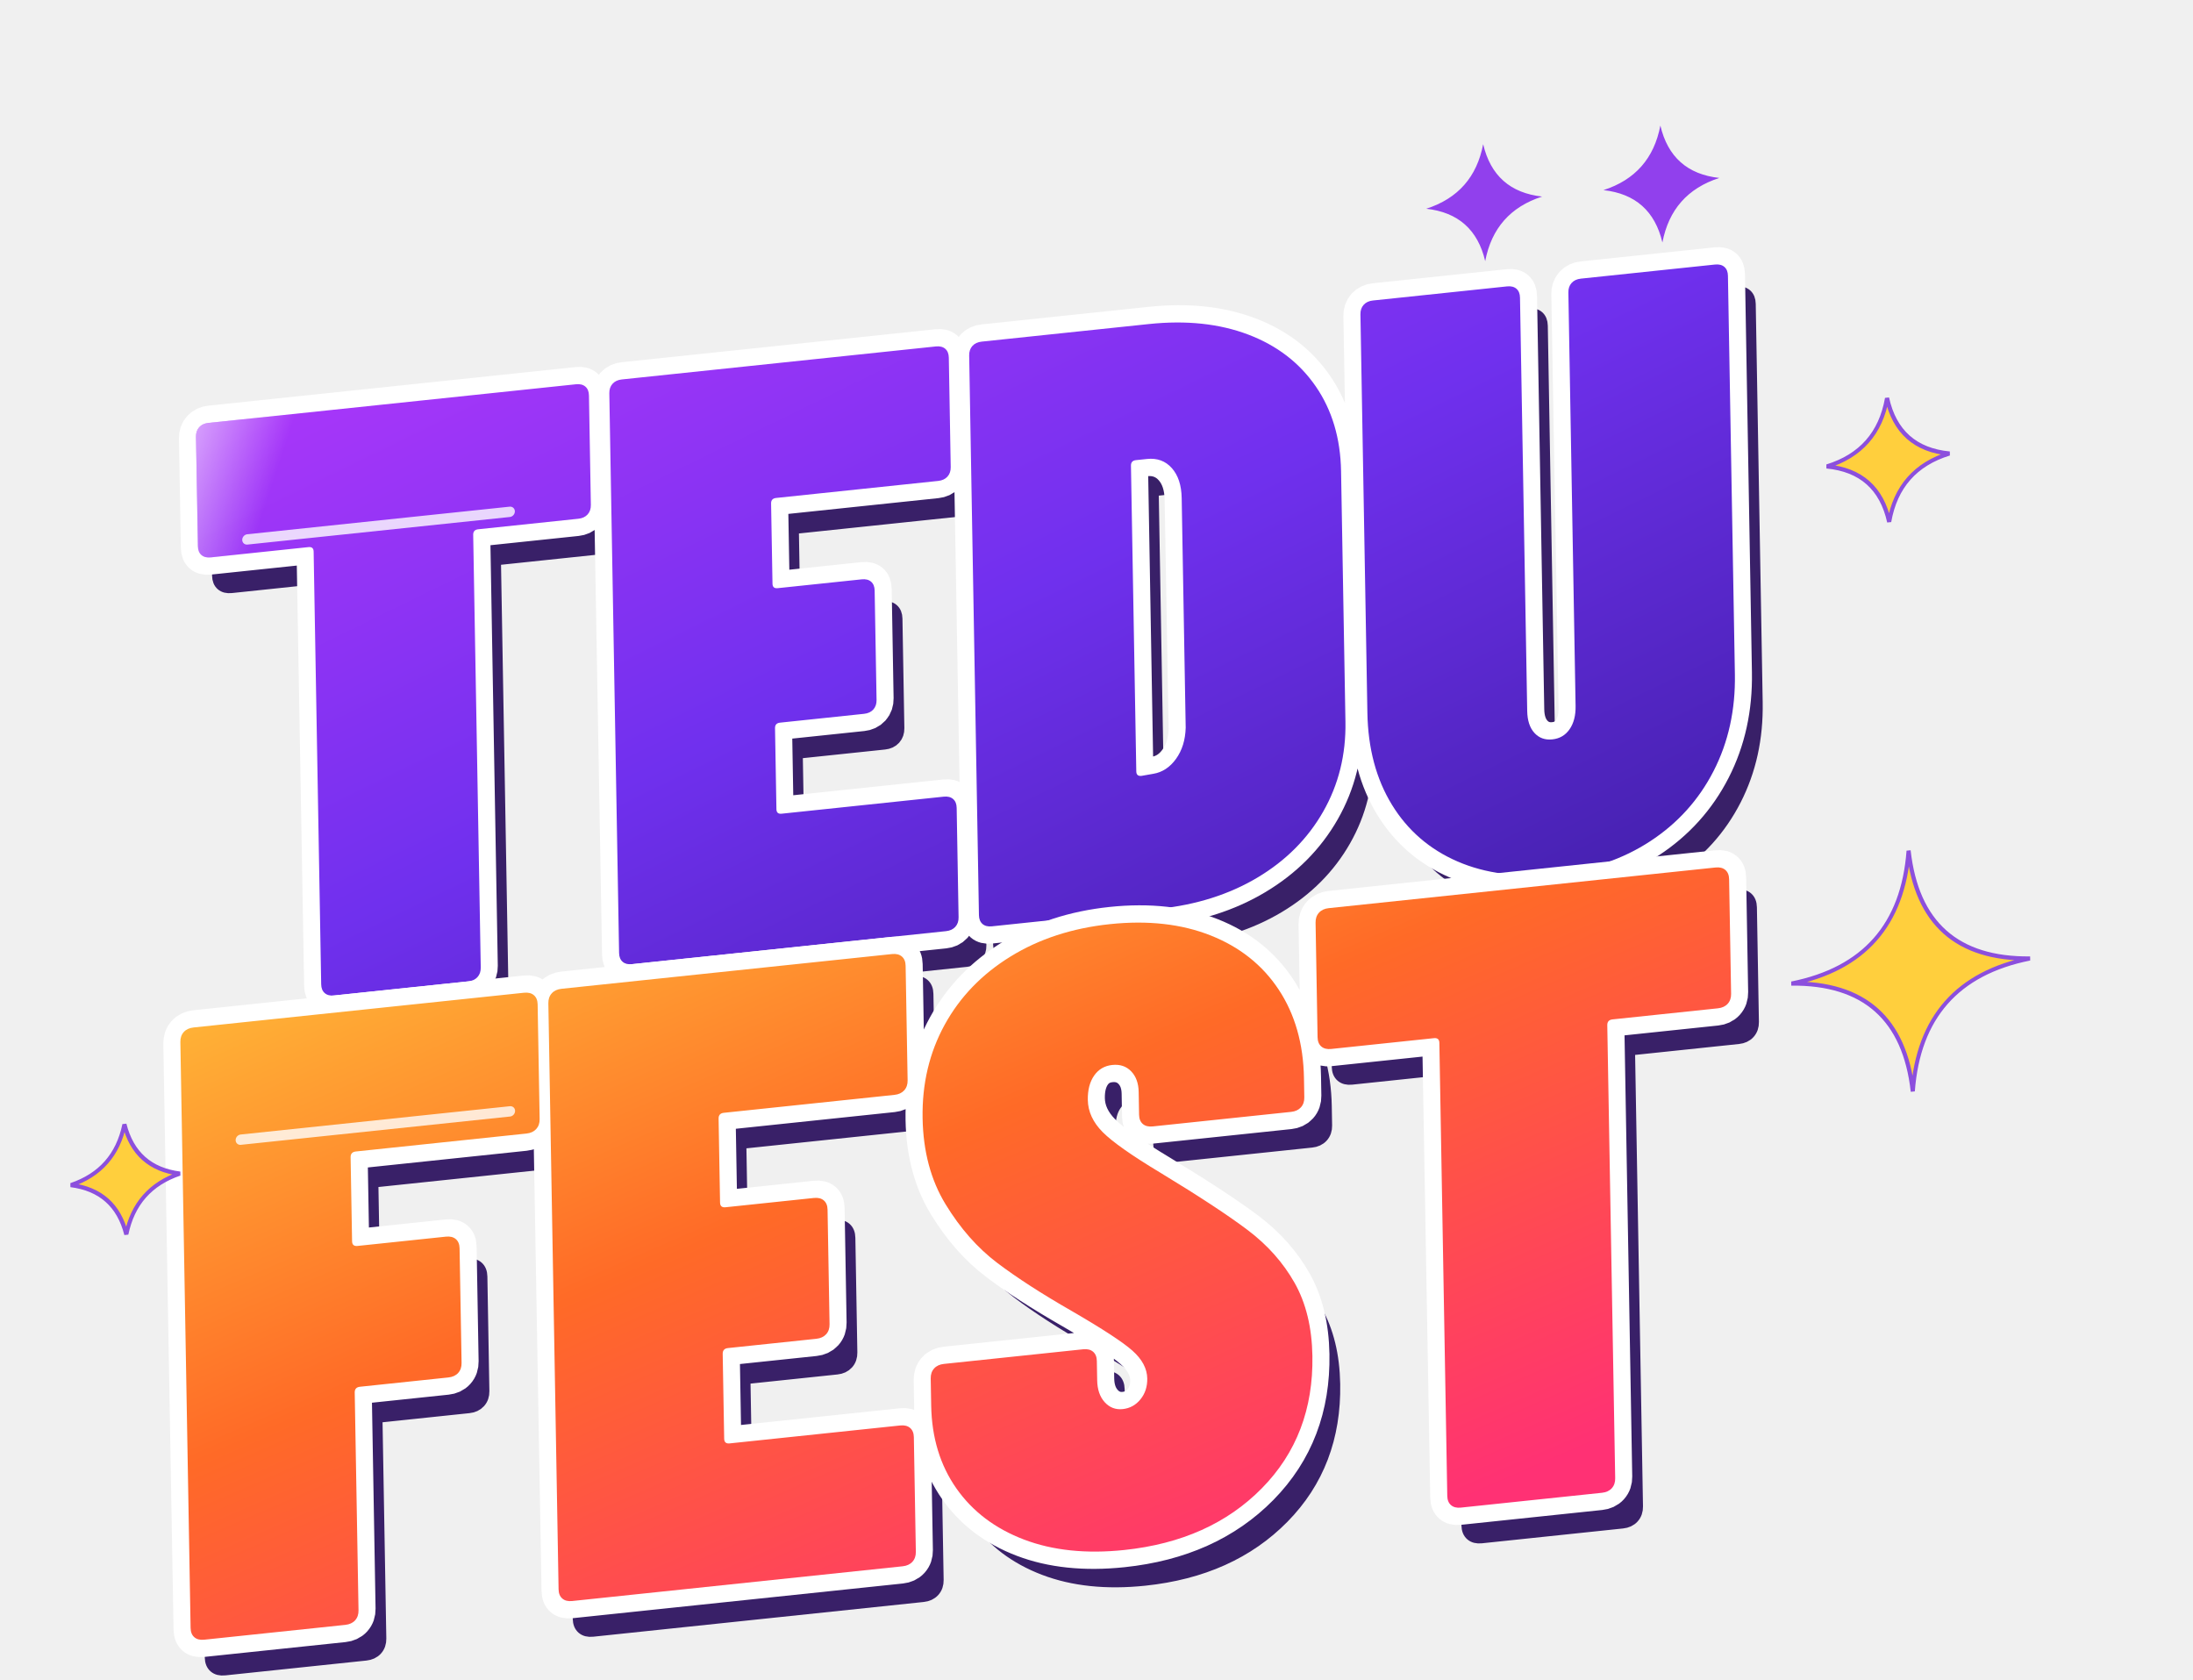
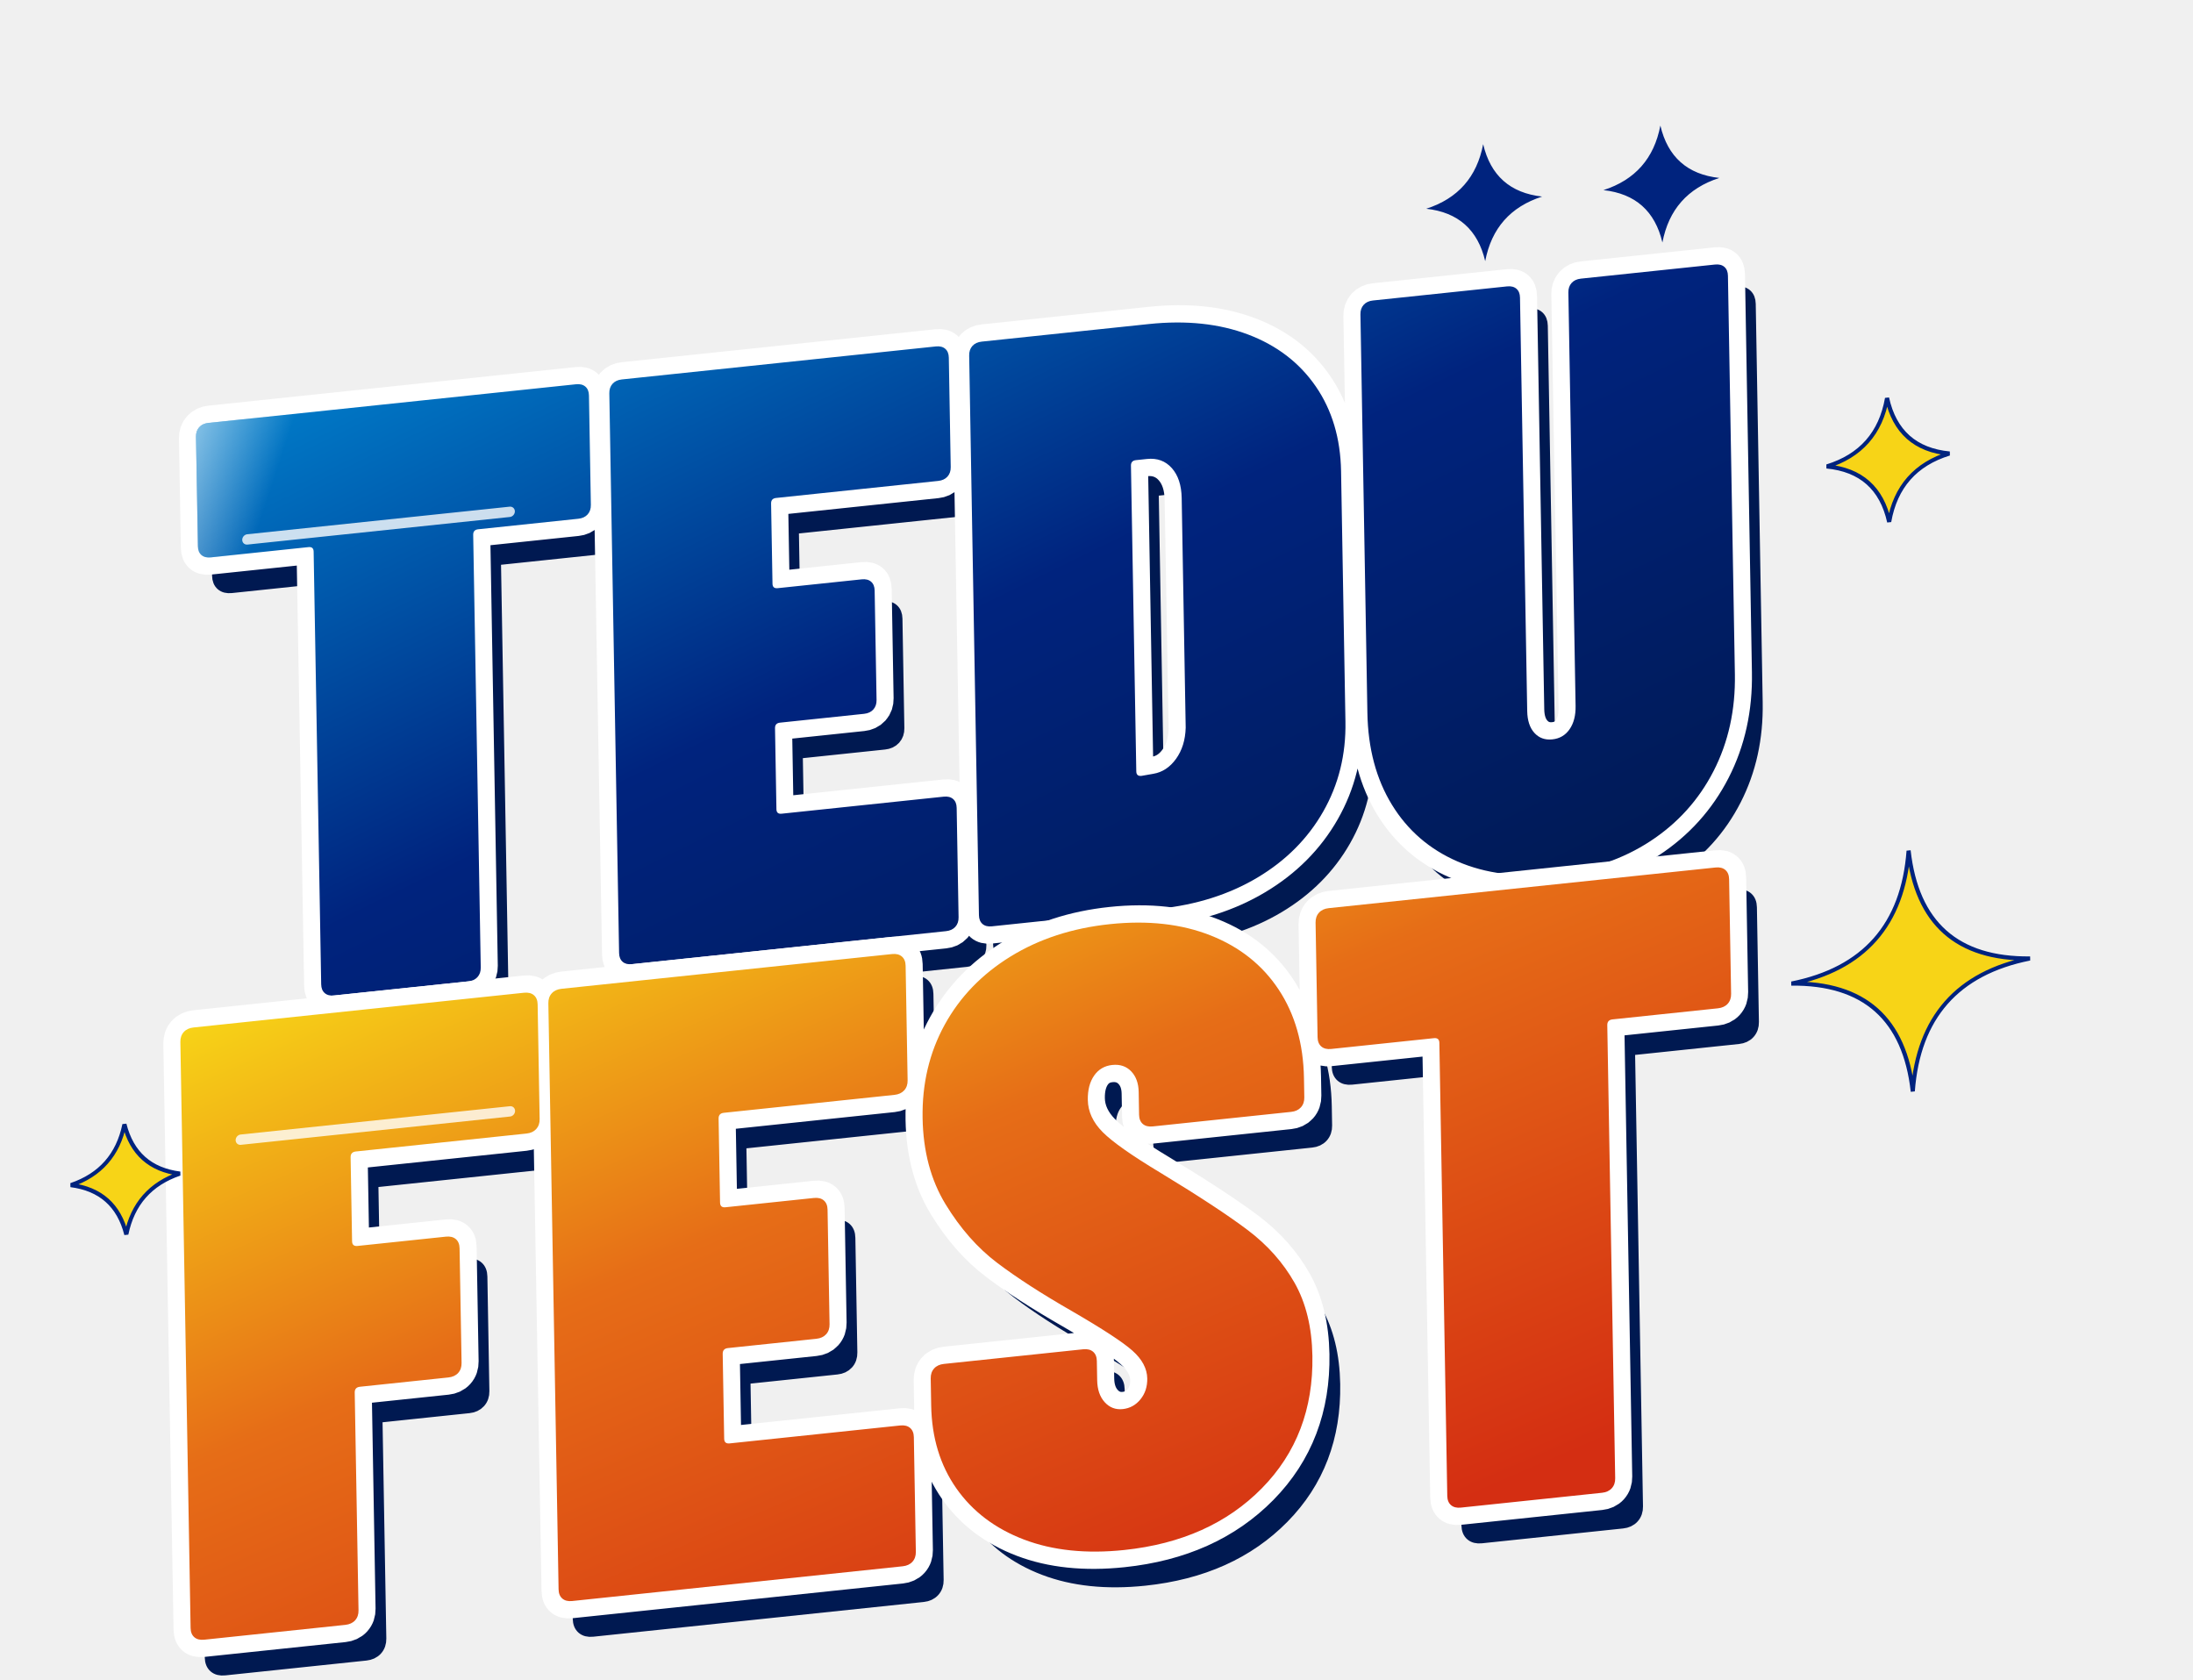
<svg xmlns="http://www.w3.org/2000/svg" viewBox="0 0 640 490" role="img" aria-label="TEDÜ Fest">
  <defs>
    <path id="top" d="M161.794 57.643V89.457Q161.794 91.157 160.798 92.129Q159.802 93.1 158.058 93.1H128.67Q127.176 93.1 127.176 94.557V220.357Q127.176 222.057 126.18 223.029Q125.184 224.0 123.44 224.0H84.09Q82.347 224.0 81.35 223.029Q80.354 222.057 80.354 220.357V94.557Q80.354 93.1 78.86 93.1H50.219Q48.475 93.1 47.479 92.129Q46.483 91.157 46.483 89.457V57.643Q46.483 55.943 47.479 54.971Q48.475 54.0 50.219 54.0H158.058Q159.802 54.0 160.798 54.971Q161.794 55.943 161.794 57.643ZM263.657 93.1H216.088Q214.593 93.1 214.593 94.557V117.871Q214.593 119.329 216.088 119.329H240.744Q242.487 119.329 243.483 120.3Q244.48 121.271 244.48 122.971V154.786Q244.48 156.486 243.483 157.457Q242.487 158.429 240.744 158.429H216.088Q214.593 158.429 214.593 159.886V183.443Q214.593 184.9 216.088 184.9H263.657Q265.4 184.9 266.396 185.871Q267.393 186.843 267.393 188.543V220.357Q267.393 222.057 266.396 223.029Q265.4 224.0 263.657 224.0H171.507Q169.764 224.0 168.768 223.029Q167.772 222.057 167.772 220.357V57.643Q167.772 55.943 168.768 54.971Q169.764 54.0 171.507 54.0H263.657Q265.4 54.0 266.396 54.971Q267.393 55.943 267.393 57.643V89.457Q267.393 91.157 266.396 92.129Q265.4 93.1 263.657 93.1ZM273.37 220.357V57.643Q273.37 55.943 274.366 54.971Q275.362 54.0 277.106 54.0H326.169Q342.606 54.0 355.184 60.071Q367.761 66.143 374.734 77.193Q381.708 88.243 381.708 102.571V175.429Q381.708 189.757 374.734 200.807Q367.761 211.857 355.184 217.929Q342.606 224.0 326.169 224.0H277.106Q275.362 224.0 274.366 223.029Q273.37 222.057 273.37 220.357ZM321.686 184.9 325.173 184.657Q329.158 184.414 331.897 181.014Q334.637 177.614 334.886 172.271V105.486Q334.886 99.9 332.146 96.5Q329.407 93.1 324.924 93.1H321.686Q320.192 93.1 320.192 94.557V183.443Q320.192 184.9 321.686 184.9ZM388.183 173.486V57.643Q388.183 55.943 389.179 54.971Q390.175 54.0 391.919 54.0H431.269Q433.012 54.0 434.009 54.971Q435.005 55.943 435.005 57.643V177.857Q435.005 181.986 436.997 184.414Q438.99 186.843 442.227 186.843Q445.465 186.843 447.333 184.414Q449.201 181.986 449.201 177.857V57.643Q449.201 55.943 450.197 54.971Q451.193 54.0 452.937 54.0H492.287Q494.03 54.0 495.027 54.971Q496.023 55.943 496.023 57.643V173.486Q496.023 189.029 489.298 200.929Q482.574 212.829 470.37 219.386Q458.167 225.943 442.227 225.943Q426.039 225.943 413.835 219.386Q401.632 212.829 394.907 200.929Q388.183 189.029 388.183 173.486Z" />
    <path id="bottom" d="M139.72 269.94H89.66Q88.088 269.94 88.088 271.466V295.877Q88.088 297.403 89.66 297.403H115.607Q117.442 297.403 118.49 298.42Q119.539 299.437 119.539 301.217V334.529Q119.539 336.309 118.49 337.326Q117.442 338.343 115.607 338.343H89.66Q88.088 338.343 88.088 339.869V403.186Q88.088 404.966 87.039 405.983Q85.991 407.0 84.156 407.0H42.746Q40.911 407.0 39.863 405.983Q38.814 404.966 38.814 403.186V232.814Q38.814 231.034 39.863 230.017Q40.911 229.0 42.746 229.0H139.72Q141.555 229.0 142.603 230.017Q143.651 231.034 143.651 232.814V266.126Q143.651 267.906 142.603 268.923Q141.555 269.94 139.72 269.94ZM247.702 269.94H197.642Q196.07 269.94 196.07 271.466V295.877Q196.07 297.403 197.642 297.403H223.589Q225.424 297.403 226.472 298.42Q227.521 299.437 227.521 301.217V334.529Q227.521 336.309 226.472 337.326Q225.424 338.343 223.589 338.343H197.642Q196.07 338.343 196.07 339.869V364.534Q196.07 366.06 197.642 366.06H247.702Q249.537 366.06 250.585 367.077Q251.633 368.094 251.633 369.874V403.186Q251.633 404.966 250.585 405.983Q249.537 407.0 247.702 407.0H150.728Q148.893 407.0 147.845 405.983Q146.796 404.966 146.796 403.186V232.814Q146.796 231.034 147.845 230.017Q148.893 229.0 150.728 229.0H247.702Q249.537 229.0 250.585 230.017Q251.633 231.034 251.633 232.814V266.126Q251.633 267.906 250.585 268.923Q249.537 269.94 247.702 269.94ZM256.875 361.229V353.346Q256.875 351.566 257.924 350.549Q258.972 349.531 260.807 349.531H301.693Q303.528 349.531 304.576 350.549Q305.624 351.566 305.624 353.346V358.94Q305.624 363.009 307.721 365.551Q309.818 368.094 312.963 368.094Q316.108 368.094 318.205 365.806Q320.301 363.517 320.301 359.957Q320.301 355.634 316.108 351.439Q311.915 347.243 298.548 338.089Q285.443 329.189 276.925 321.814Q268.407 314.44 262.117 303.251Q255.827 292.063 255.827 277.569Q255.827 262.566 262.772 251.123Q269.718 239.68 282.429 233.323Q295.141 226.966 311.652 226.966Q328.426 226.966 341.138 233.323Q353.849 239.68 360.795 251.123Q367.74 262.566 367.74 277.569V283.163Q367.74 284.943 366.692 285.96Q365.643 286.977 363.809 286.977H323.184Q321.35 286.977 320.301 285.96Q319.253 284.943 319.253 283.163V276.551Q319.253 272.737 317.156 270.321Q315.06 267.906 311.652 267.906Q308.245 267.906 306.28 270.449Q304.314 272.991 304.314 277.314Q304.314 282.4 308.507 287.104Q312.701 291.809 325.281 300.709Q342.055 312.66 350.573 320.034Q359.091 327.409 363.94 336.69Q368.789 345.971 368.789 358.431Q368.789 381.571 353.325 395.303Q337.862 409.034 312.701 409.034Q295.927 409.034 283.346 402.931Q270.766 396.829 263.821 386.021Q256.875 375.214 256.875 361.229ZM493.282 232.814V266.126Q493.282 267.906 492.234 268.923Q491.186 269.94 489.351 269.94H458.424Q456.852 269.94 456.852 271.466V403.186Q456.852 404.966 455.803 405.983Q454.755 407.0 452.92 407.0H411.51Q409.675 407.0 408.627 405.983Q407.578 404.966 407.578 403.186V271.466Q407.578 269.94 406.006 269.94H375.865Q374.03 269.94 372.982 268.923Q371.934 267.906 371.934 266.126V232.814Q371.934 231.034 372.982 230.017Q374.03 229.0 375.865 229.0H489.351Q491.186 229.0 492.234 230.017Q493.282 231.034 493.282 232.814Z" />
    <path id="dots" d="M425 12 Q428 26 442 29 Q428 32 425 46 Q422 32 408 29 Q422 26 425 12ZM477 12 Q480 26 494 29 Q480 32 477 46 Q474 32 460 29 Q474 26 477 12Z" />
    <path id="flair" d="M546 230 Q549 262 581 265 Q549 268 546 300 Q543 268 511 265 Q543 262 546 230ZM542 98 Q545 113 560 116 Q545 119 542 134 Q539 119 524 116 Q539 113 542 98ZM22 255 Q25 268 38 271 Q25 274 22 287 Q19 274 6 271 Q19 268 22 255Z" />
    <linearGradient id="purple" x1="0" y1="0" x2="1" y2="1">
-       <stop stop-color="#ab37fa" />
-       <stop offset=".48" stop-color="#7030ee" />
-       <stop offset="1" stop-color="#4320ac" />
+       <stop stop-color="#007ecb" />
+       <stop offset=".48" stop-color="#00237e" />
+       <stop offset="1" stop-color="#001951" />
    </linearGradient>
    <linearGradient id="orange" x1="0" y1="0" x2=".8" y2="1">
-       <stop stop-color="#ffb236" />
-       <stop offset=".43" stop-color="#ff6a27" />
-       <stop offset="1" stop-color="#ff3174" />
+       <stop stop-color="#f7d417" />
+       <stop offset=".43" stop-color="#e66d17" />
+       <stop offset="1" stop-color="#d42e12" />
    </linearGradient>
    <linearGradient id="shine">
      <stop stop-color="white" stop-opacity="0" />
      <stop offset=".5" stop-color="white" stop-opacity=".85" />
      <stop offset="1" stop-color="white" stop-opacity="0" />
    </linearGradient>
    <clipPath id="letter-clip">
      <use href="#top" />
      <use href="#bottom" />
    </clipPath>
  </defs>
  <style>.shine{animation:glint 5.8s ease-in-out infinite;transform:translateX(-800px)}@keyframes glint{0%,45%{transform:translateX(-800px)}72%,100%{transform:translateX(900px)}}@media(prefers-reduced-motion:reduce){.shine{animation:none;display:none}}</style>
  <g transform="translate(32 45) rotate(-6 270 225) skewX(-5)">
-     <g fill="#392068" stroke="#392068" stroke-width="4" stroke-linejoin="round" transform="translate(6 9)">
+     <g fill="#001951" stroke="#001951" stroke-width="4" stroke-linejoin="round" transform="translate(6 9)">
      <use href="#top" />
      <use href="#bottom" />
    </g>
    <g stroke="white" stroke-width="10" stroke-linejoin="round" paint-order="stroke">
      <use href="#top" fill="url(#purple)" />
      <use href="#bottom" fill="url(#orange)" />
    </g>
-     <use href="#dots" fill="#9140ed" />
-     <use href="#flair" fill="#ffcf3d" stroke="#8c4fdd" stroke-width="1.2" />
+     <use href="#dots" fill="#00237e" />
+     <use href="#flair" fill="#f7d417" stroke="#00237e" stroke-width="1.2" />
    <g clip-path="url(#letter-clip)">
      <rect class="shine" width="90" height="520" x="0" y="0" fill="url(#shine)" transform="rotate(20)" />
    </g>
    <path d="M61 89h77M56 263h79" stroke="white" stroke-opacity=".8" stroke-width="3" stroke-linecap="round" />
  </g>
</svg>
